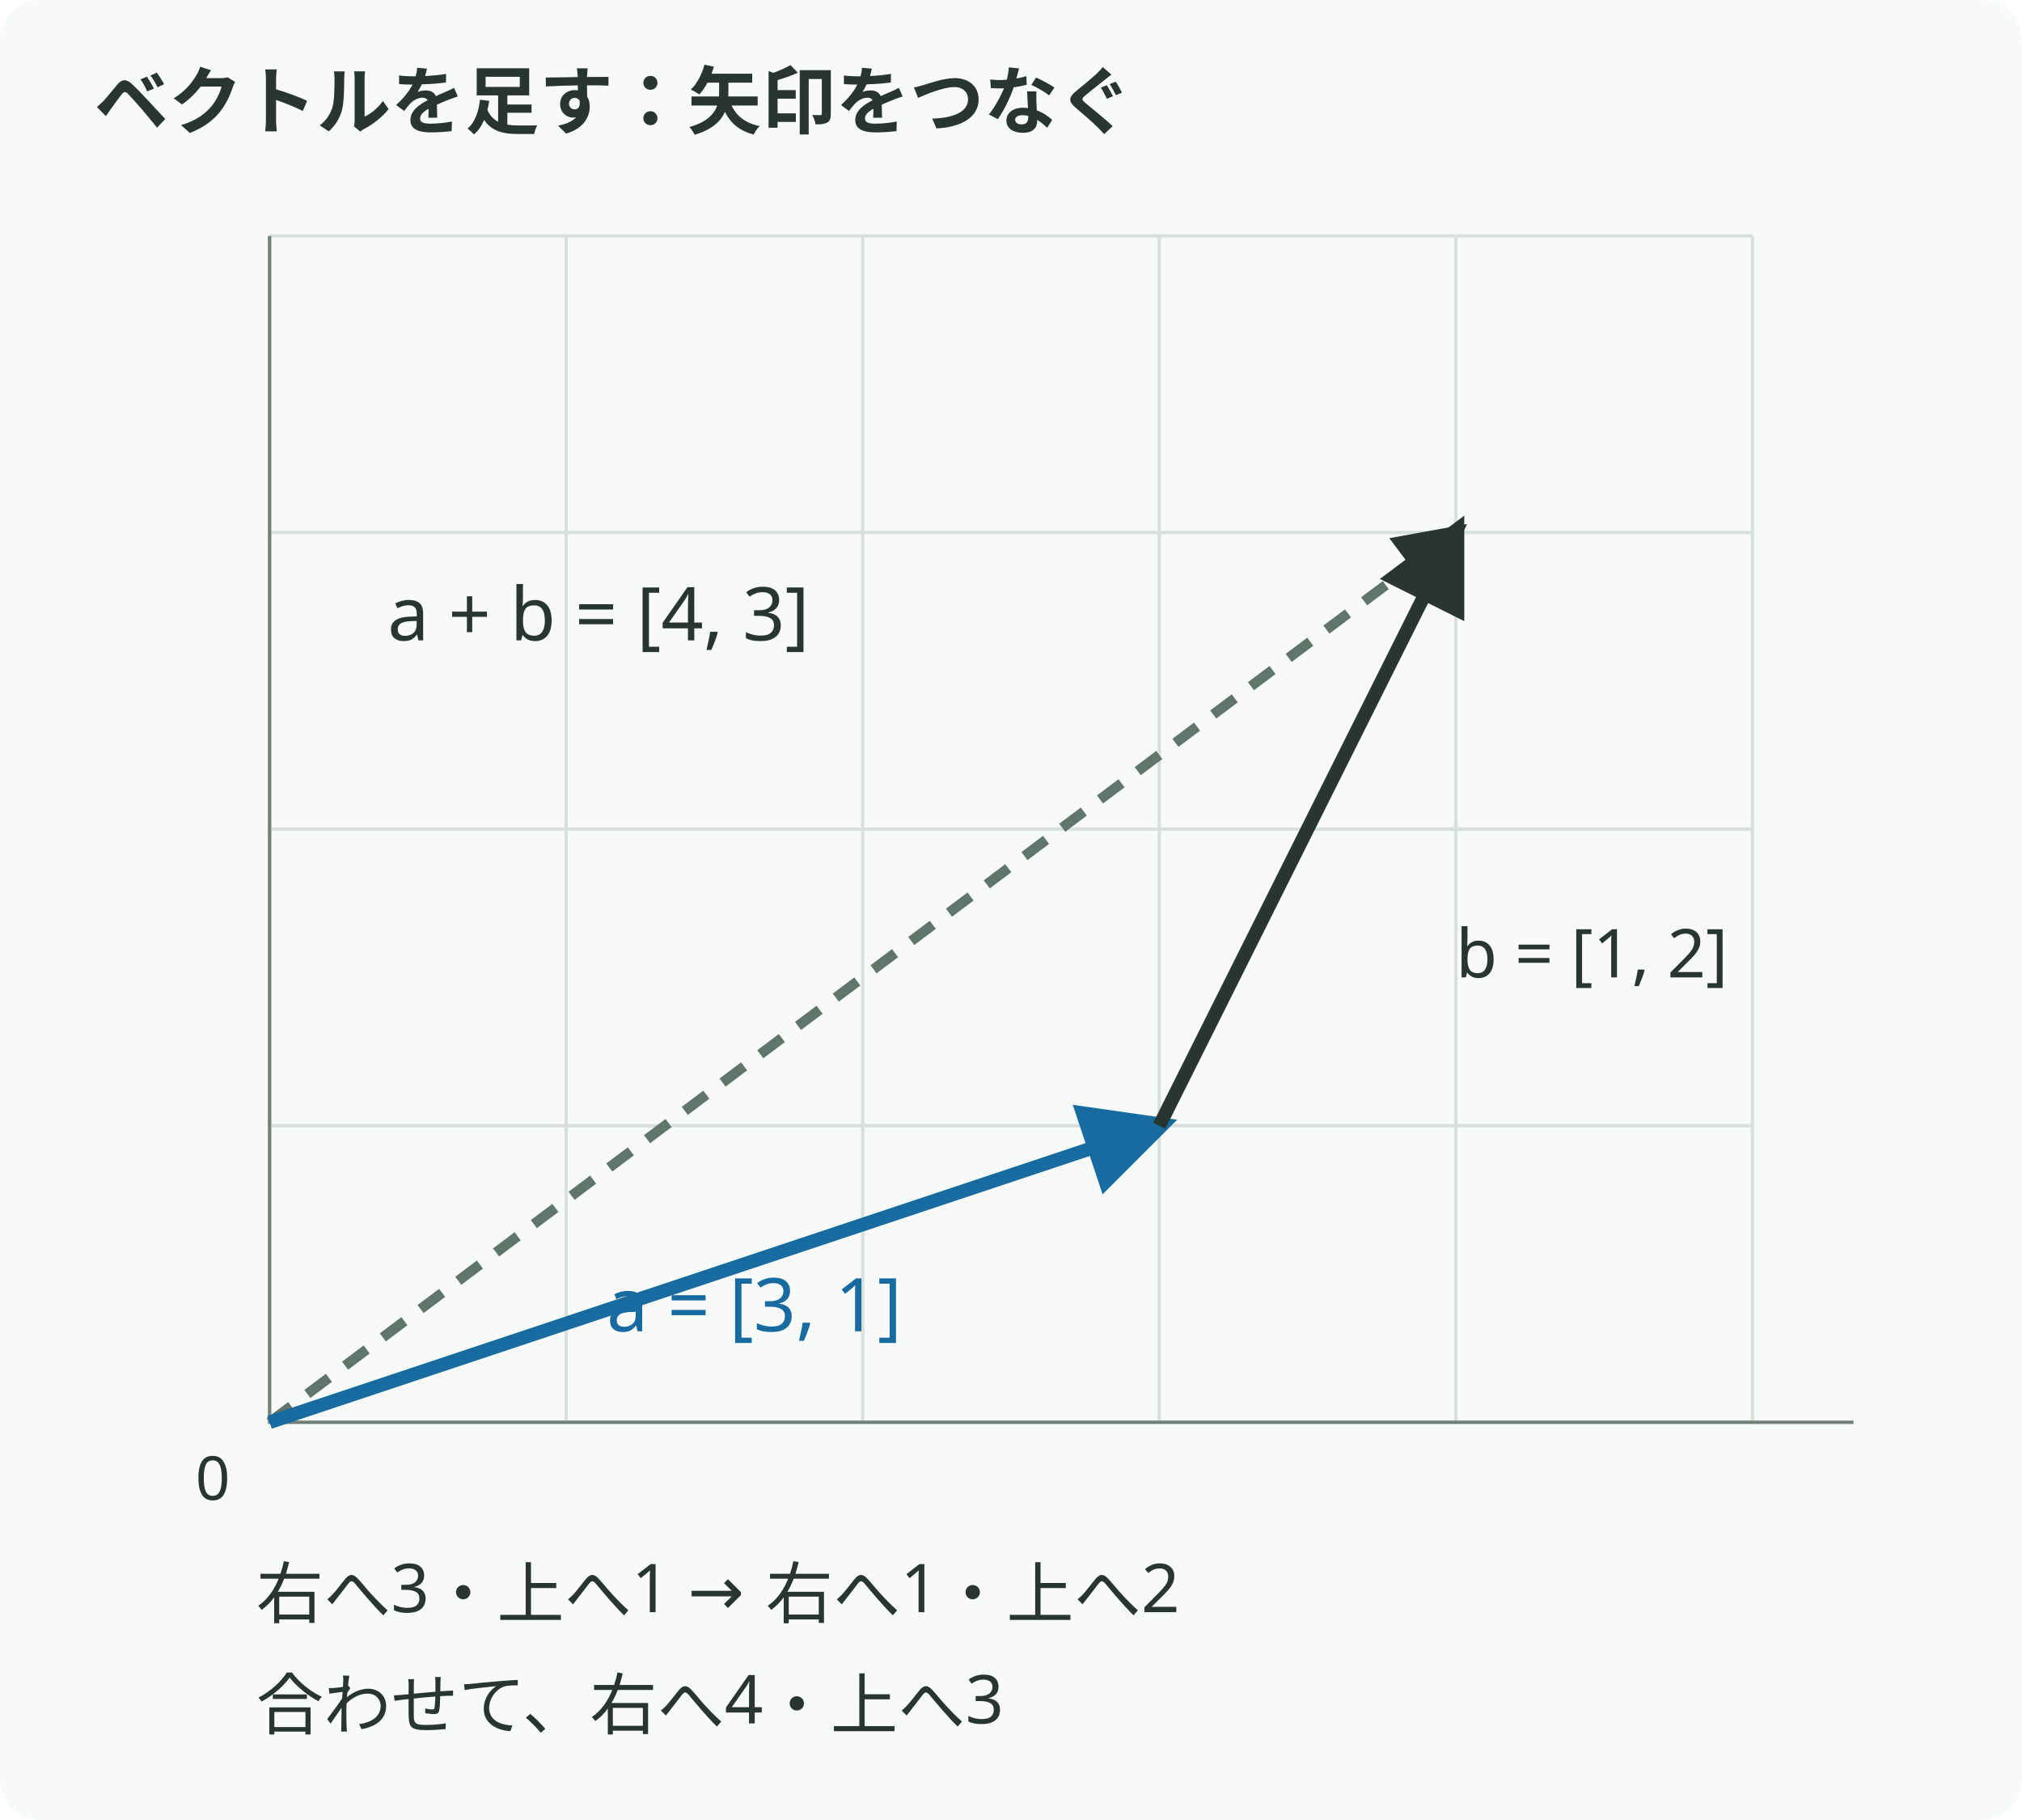
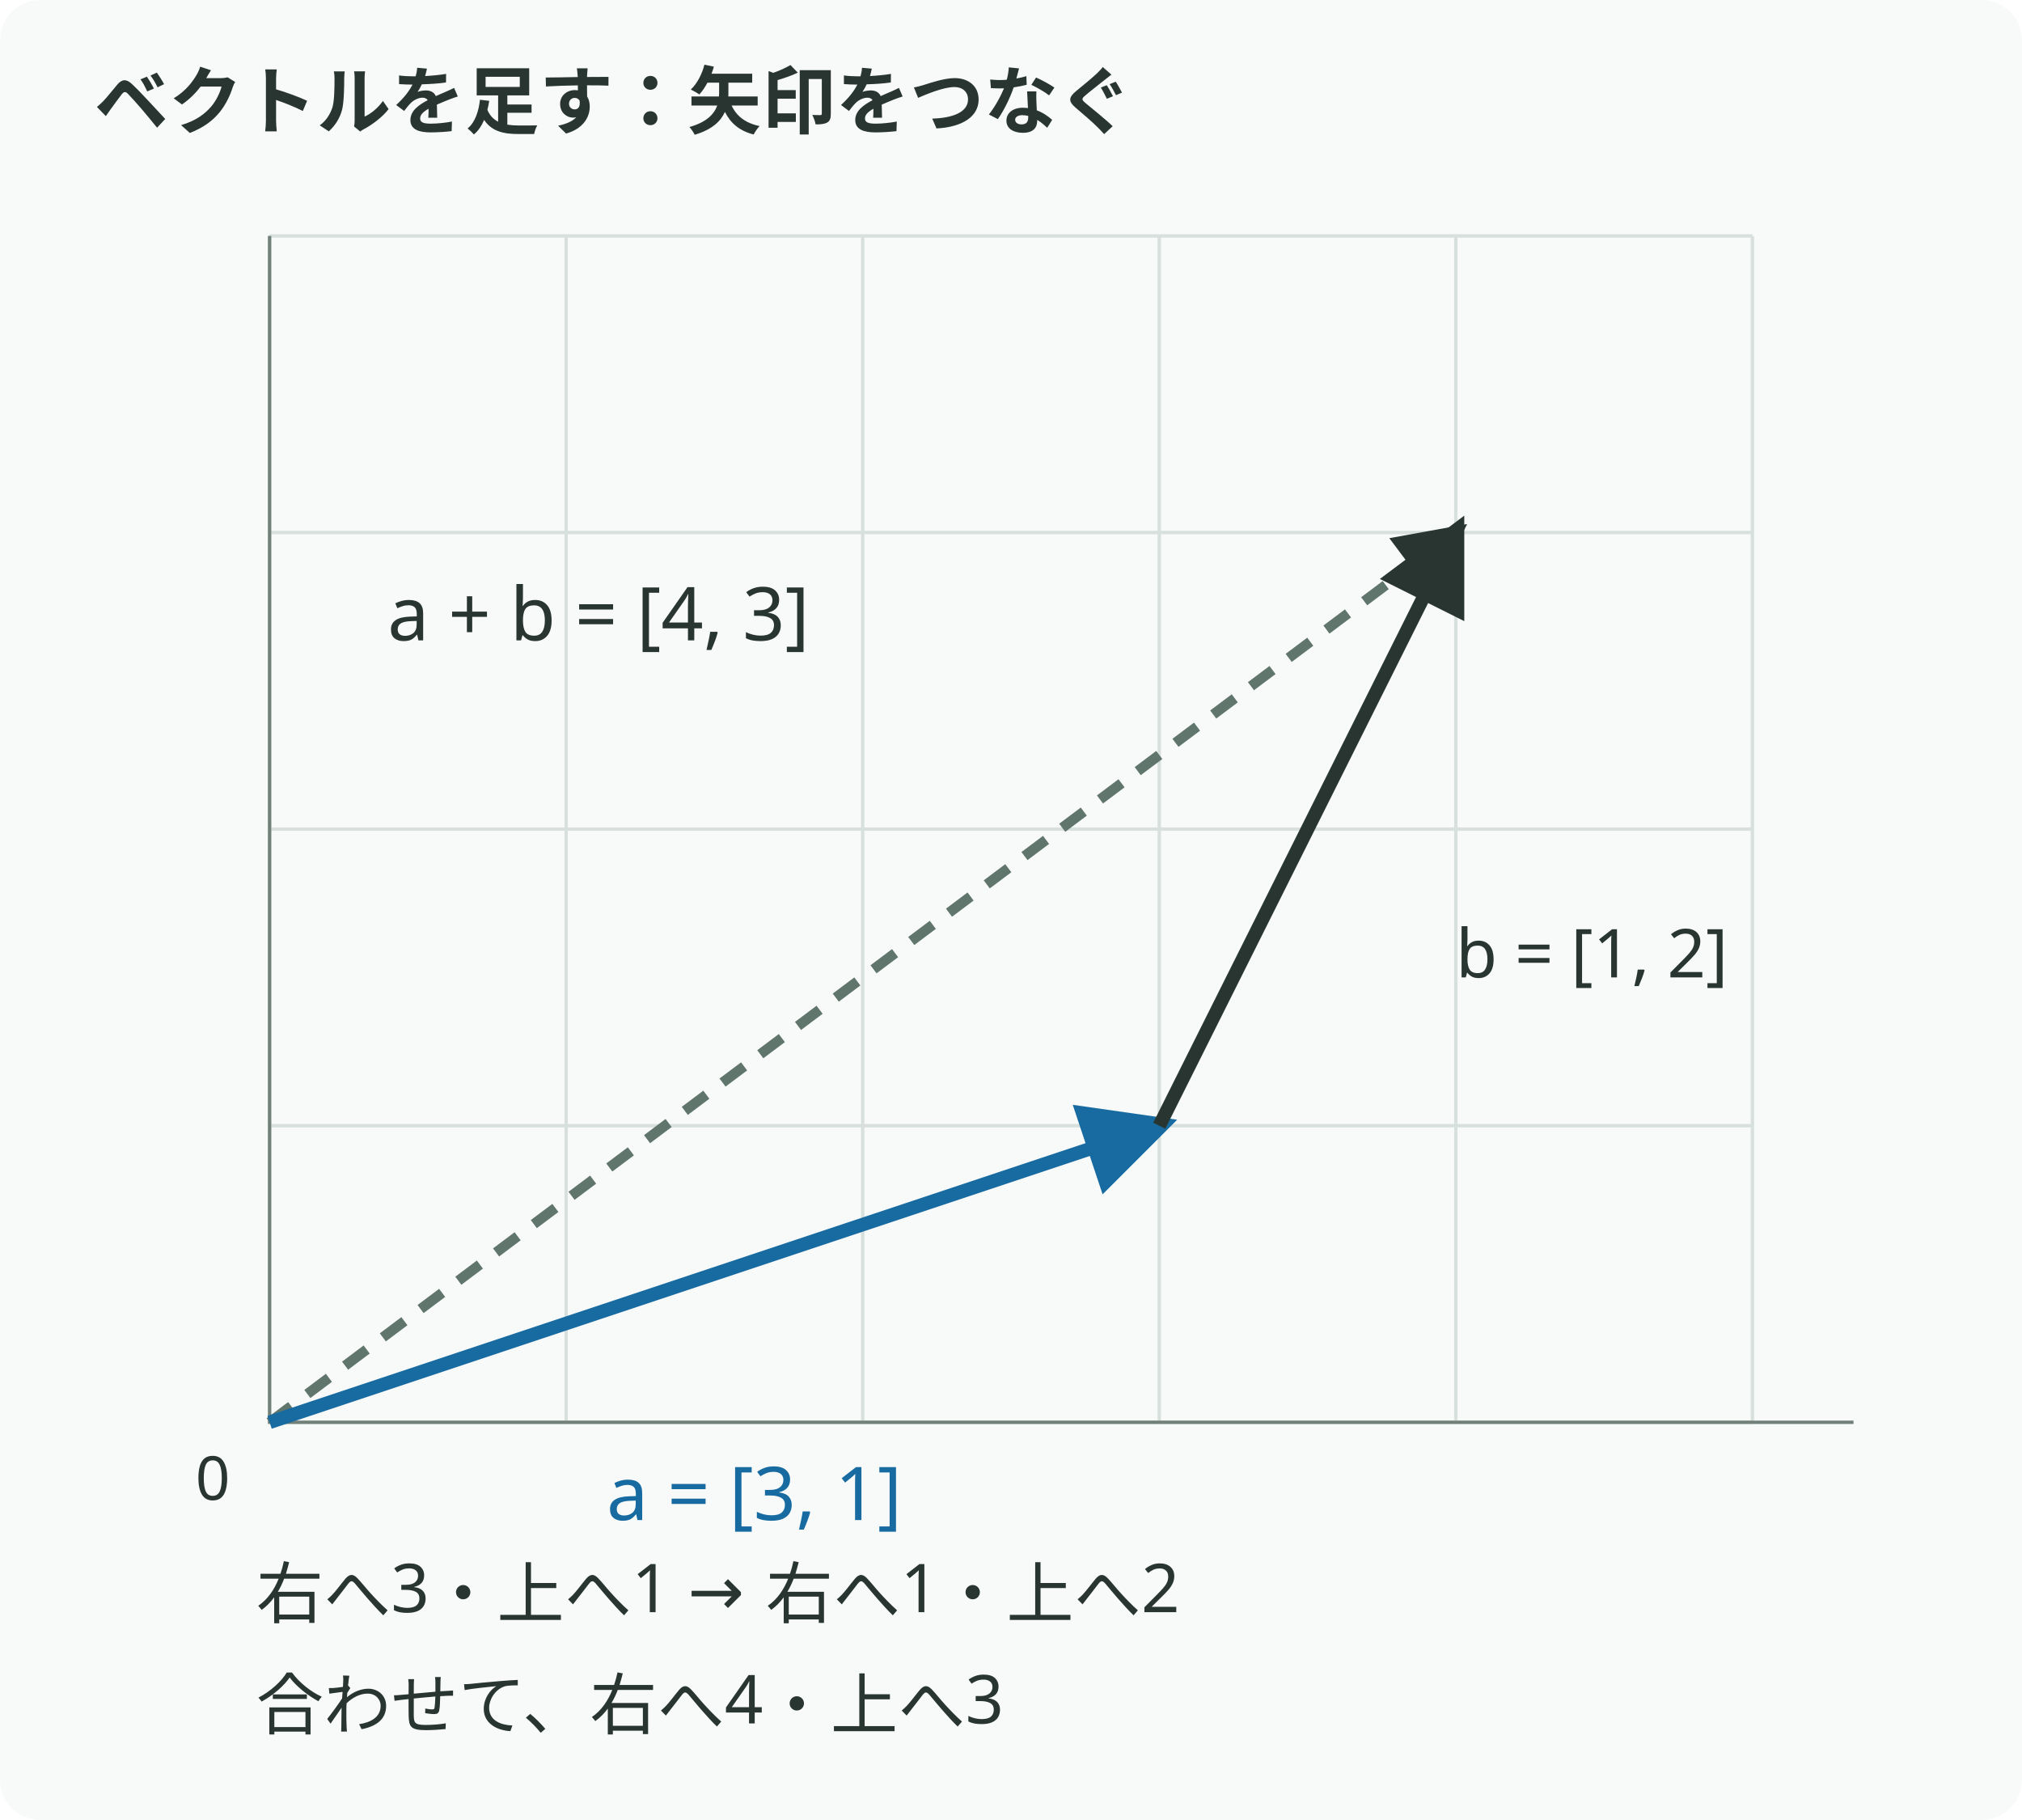
<svg xmlns="http://www.w3.org/2000/svg" viewBox="0 0 600 540" width="600" height="540" role="img" aria-labelledby="title">
  <defs>
    <marker id="blue" viewBox="0 0 10 10" refX="8" refY="5" markerWidth="7" markerHeight="7" orient="auto-start-reverse">
      <path d="M0 0L10 5L0 10Z" fill="#176ba0" />
    </marker>
    <marker id="dark" viewBox="0 0 10 10" refX="8" refY="5" markerWidth="7" markerHeight="7" orient="auto-start-reverse">
      <path d="M0 0L10 5L0 10Z" fill="#283530" />
    </marker>
  </defs>
  <rect width="100%" height="100%" rx="12" fill="#f8faf9" />
  <g font-family="sans-serif" fill="#283530">
    <text x="28" y="38" font-size="22" font-weight="bold">ベクトルを足す：矢印をつなぐ</text>
    <path d="M80 70V422" stroke="#d7e0dd" />
    <path d="M168 70V422" stroke="#d7e0dd" />
    <path d="M256 70V422" stroke="#d7e0dd" />
    <path d="M344 70V422" stroke="#d7e0dd" />
    <path d="M432 70V422" stroke="#d7e0dd" />
    <path d="M520 70V422" stroke="#d7e0dd" />
    <path d="M80 70H520" stroke="#d7e0dd" />
    <path d="M80 158H520" stroke="#d7e0dd" />
    <path d="M80 246H520" stroke="#d7e0dd" />
    <path d="M80 334H520" stroke="#d7e0dd" />
    <path d="M80 422H520" stroke="#d7e0dd" />
    <path d="M80 70V422H550" fill="none" stroke="#71817a" />
    <path d="M80 422L432 158" stroke="#60756c" stroke-width="3" stroke-dasharray="8 6" fill="none" marker-end="url(#dark)" />
    <path d="M80 422L344 334" stroke="#176ba0" stroke-width="4" marker-end="url(#blue)" />
    <path d="M344 334L432 158" stroke="#283530" stroke-width="4" marker-end="url(#dark)" />
    <text x="58" y="445" font-size="18">0</text>
-     <text x="180" y="395" font-size="22" fill="#176ba0">a = [3, 1]</text>
+     <text x="180" y="451" font-size="22" fill="#176ba0">a = [3, 1]</text>
    <text x="432" y="290" font-size="20">b = [1, 2]</text>
    <text x="115" y="190" font-size="22">a + b = [4, 3]</text>
    <text x="76" y="480" font-size="20">右へ3・上へ1 → 右へ1・上へ2</text>
    <text x="76" y="513" font-size="20">合わせて、右へ4・上へ3</text>
  </g>
</svg>
